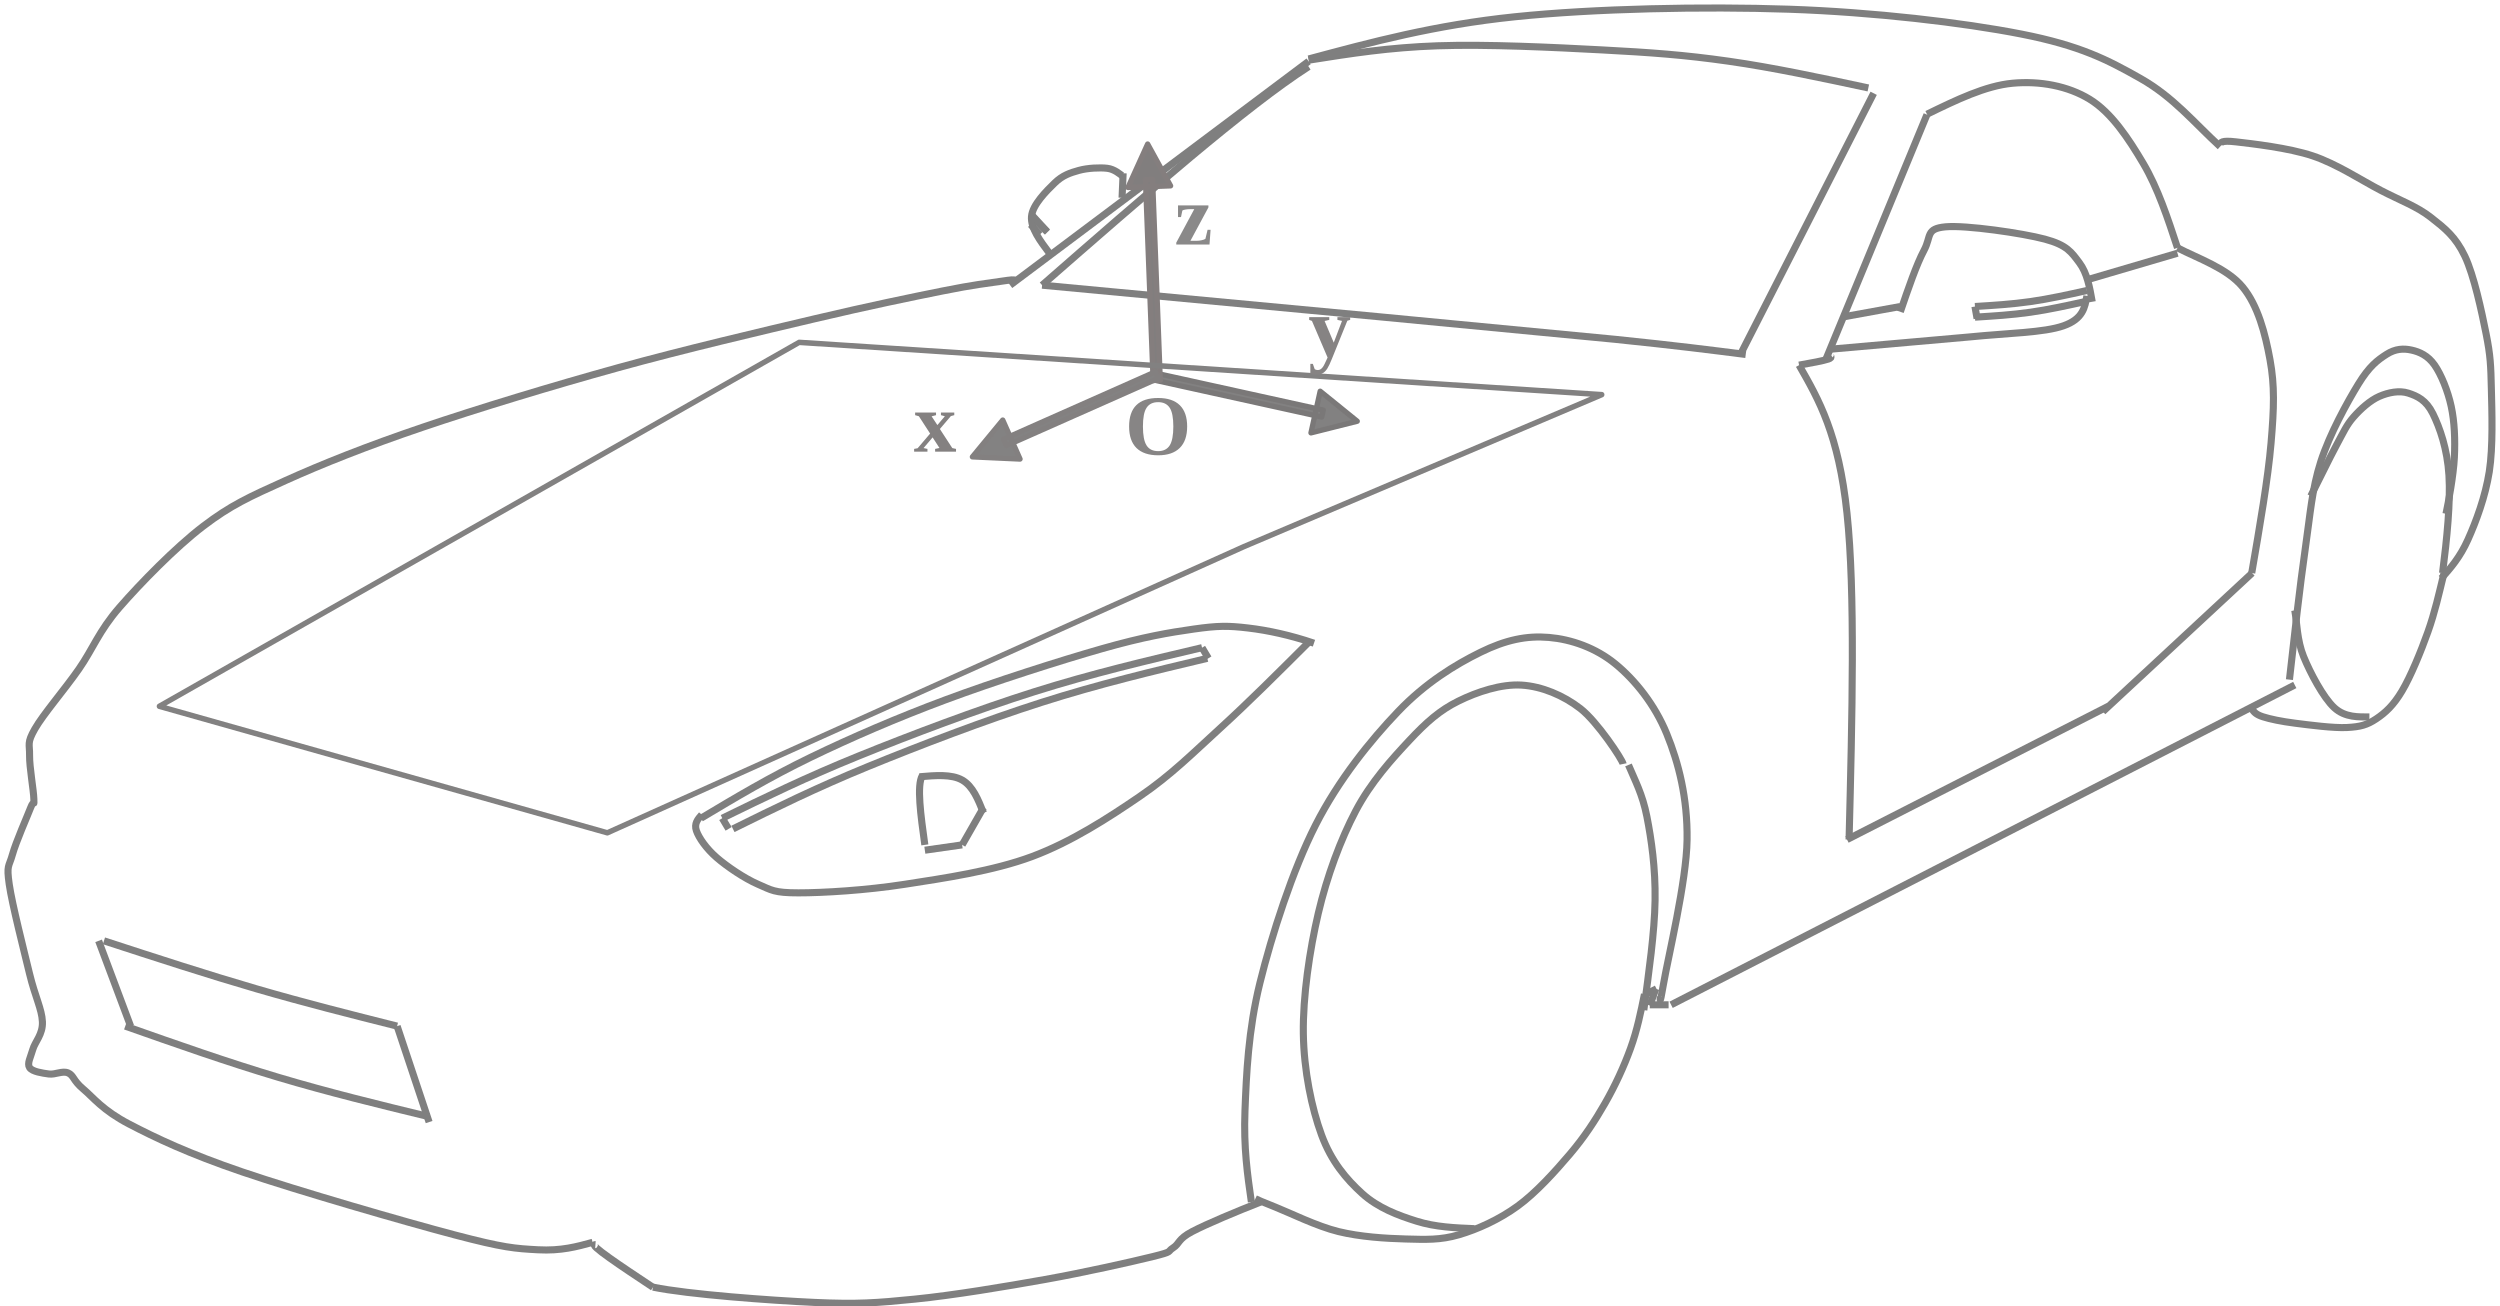
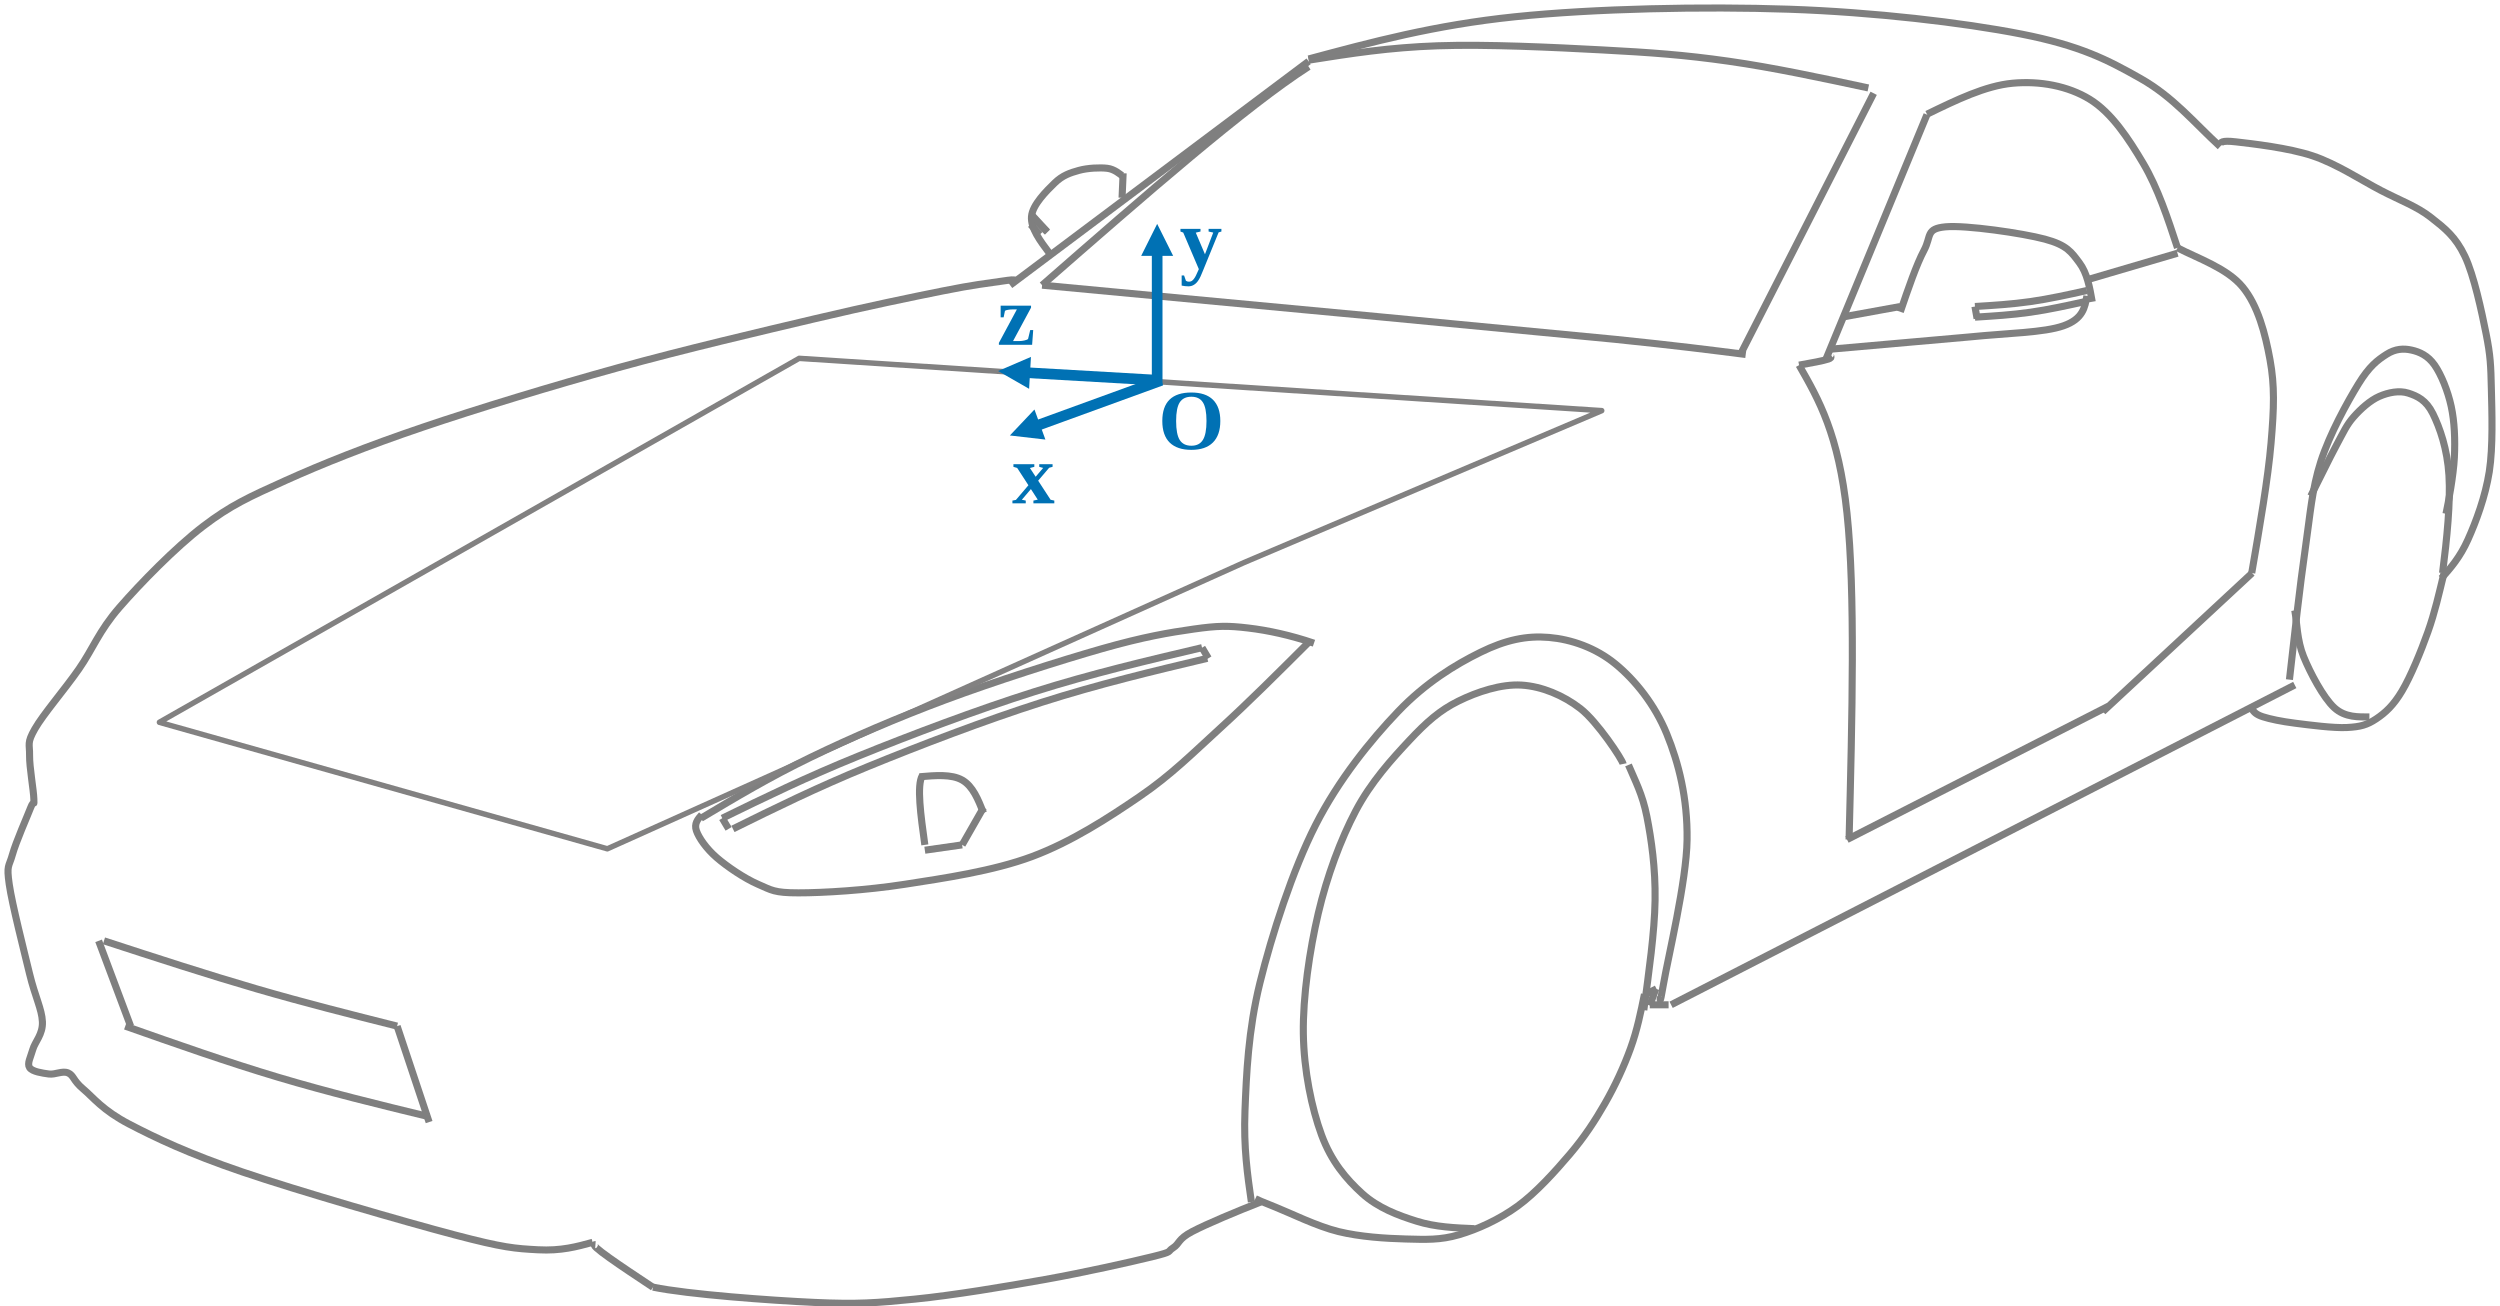
<svg xmlns="http://www.w3.org/2000/svg" width="100%" height="100%" viewBox="0 0 469 245" version="1.1" xml:space="preserve" style="fill-rule:evenodd;clip-rule:evenodd;stroke-miterlimit:8;">
  <g transform="matrix(1,0,0,1,-540,-350)">
    <path d="M651.178,583.061C648.216,583.877 645.253,584.693 640.936,584.46C636.618,584.227 634.51,584.093 625.272,581.662C616.035,579.23 595.685,573.334 585.511,569.87C575.336,566.405 569.211,563.474 564.224,560.876C559.237,558.277 557.497,555.879 555.589,554.28C553.681,552.681 553.849,551.749 552.778,551.282C551.706,550.816 550.368,551.649 549.163,551.482C547.958,551.316 546.05,551.049 545.548,550.283C545.046,549.517 545.749,548.318 546.151,546.885C546.552,545.453 548.058,544.054 547.958,541.689C547.858,539.324 546.586,536.992 545.548,532.695C544.511,528.398 542.268,519.637 541.733,515.906C541.197,512.175 541.666,512.708 542.335,510.31C543.004,507.912 545.08,503.248 545.749,501.516C546.418,499.784 546.385,501.549 546.351,499.917C546.318,498.285 545.515,493.921 545.548,491.723C545.582,489.524 545.013,489.424 546.552,486.726C548.092,484.028 552.142,479.331 554.786,475.534C557.43,471.736 558.534,468.405 562.417,463.942C566.299,459.478 572.893,452.716 578.08,448.752C583.268,444.788 586.682,443.256 593.543,440.158C600.404,437.06 608.839,433.695 619.248,430.165C629.657,426.634 643.714,422.37 655.997,418.972C668.28,415.574 682.806,412.177 692.947,409.778C703.089,407.38 711.054,405.748 716.845,404.582C722.635,403.416 725.413,403.116 727.689,402.783C729.965,402.45 730.065,402.45 730.5,402.583" style="fill:none;stroke:rgb(127,127,127);stroke-width:1.33px;" />
    <path d="M776.5,575.5C772.126,577.206 766.416,579.594 763.678,581.027C760.939,582.46 761.307,583.313 760.071,584.097C758.836,584.882 760.272,584.745 756.265,585.735C752.258,586.724 743.476,588.703 736.029,590.033C728.583,591.364 718.799,593.001 711.586,593.718C704.374,594.434 700.934,594.707 692.753,594.332C684.572,593.957 669.078,592.831 662.5,591.466" style="fill:none;stroke:rgb(127,127,127);stroke-width:1.33px;" />
    <path d="M662.5,591.5C656.401,587.448 650.303,583.397 651.703,583.502" style="fill:none;stroke:rgb(127,127,127);stroke-width:1.33px;" />
    <path d="M848.5,536.5C847.817,539.864 847.133,543.228 845.9,546.641C844.667,550.055 843,553.667 841.1,556.981C839.2,560.295 837.233,563.311 834.5,566.526C831.767,569.74 828.167,573.751 824.7,576.269C821.233,578.788 817.2,580.611 813.7,581.638C810.2,582.666 807.467,582.533 803.7,582.434C799.933,582.334 795.167,582.036 791.1,581.042C787.033,580.047 781.9,577.495 779.3,576.468C776.7,575.441 776.1,575.159 775.5,574.877" style="fill:none;stroke:rgb(127,127,127);stroke-width:1.33px;" />
    <path d="M853.5,538.5L970.5,478.5" style="fill:none;stroke:rgb(127,127,127);stroke-width:1.33px;" />
    <g transform="matrix(1,0,0,-1,848.5,536.64)">
      <path d="M0,0L2.26,1.14" style="fill:none;stroke:rgb(127,127,127);stroke-width:1.33px;" />
    </g>
    <g transform="matrix(-1,-8.74228e-08,-8.74228e-08,1,853.03,538.5)">
      <path d="M0,0L3.53,0" style="fill:none;stroke:rgb(127,127,127);stroke-width:1.33px;" />
    </g>
    <g transform="matrix(1,0,0,-1,849.5,538.64)">
      <path d="M0,0L1.13,3.14" style="fill:none;stroke:rgb(127,127,127);stroke-width:1.33px;" />
    </g>
    <path d="M998.5,457.5C997.556,461.374 996.781,464.879 995.466,468.569C994.152,472.259 992.23,476.921 990.612,479.638C988.994,482.355 987.478,483.73 985.758,484.871C984.039,486.011 982.826,486.347 980.298,486.481C977.77,486.615 973.219,486.011 970.59,485.676C967.961,485.34 965.871,484.904 964.523,484.468C963.174,484.032 962.837,483.546 962.5,483.06" style="fill:none;stroke:rgb(127,127,127);stroke-width:1.33px;" />
    <path d="M998.006,458.5C999.752,456.529 1001.5,454.557 1002.99,451.221C1004.49,447.885 1006.25,443.201 1006.99,438.483C1007.72,433.766 1007.48,427.228 1007.38,422.915C1007.28,418.602 1007.22,416.748 1006.39,412.603C1005.56,408.459 1004.13,401.685 1002.4,398.046C1000.67,394.407 998.638,392.823 996.01,390.767C993.383,388.712 990.323,387.633 986.632,385.712C982.94,383.792 978.384,380.759 973.861,379.242C969.338,377.726 962.387,376.951 959.493,376.614C956.6,376.277 956.55,376.749 956.5,377.221" style="fill:none;stroke:rgb(127,127,127);stroke-width:1.33px;" />
    <path d="M736.869,397.5C735.108,395.157 733.346,392.814 733.511,390.618C733.675,388.423 736.375,385.769 737.857,384.327C739.338,382.885 740.754,382.426 742.401,381.967C744.047,381.509 746.384,381.41 747.734,381.574C749.084,381.738 750.105,382.688 750.5,382.95" style="fill:none;stroke:rgb(127,127,127);stroke-width:1.33px;" />
    <path d="M816.61,580.5C812.948,580.35 809.286,580.2 805.774,579.1C802.263,578.001 798.518,576.601 795.541,573.902C792.565,571.202 789.756,567.903 787.917,562.904C786.077,557.905 784.606,550.84 784.506,543.909C784.405,536.977 785.676,528.279 787.315,521.314C788.953,514.349 791.495,507.517 794.337,502.118C797.18,496.72 801.16,492.354 804.37,488.922C807.58,485.489 810.088,483.256 813.6,481.523C817.111,479.79 821.626,478.291 825.438,478.524C829.251,478.757 833.297,480.457 836.474,482.923C839.651,485.389 844.316,492.437 844.5,493.321" style="fill:none;stroke:rgb(127,127,127);stroke-width:1.33px;" />
    <path d="M848.38,539.5C849.324,532.304 850.396,524.974 850.492,518.921C850.588,512.868 849.788,507.421 848.956,503.184C848.124,498.947 846.716,496.409 845.5,493.5" style="fill:none;stroke:rgb(127,127,127);stroke-width:1.33px;" />
    <path d="M774.761,575.5C774.025,570.383 773.289,565.266 773.556,558.41C773.824,551.554 774.159,543.307 776.368,534.365C778.577,525.423 782.493,513.235 786.811,504.756C791.128,496.277 797.119,488.891 802.274,483.493C807.428,478.094 813.018,474.683 817.737,472.365C822.456,470.046 826.372,469.218 830.59,469.582C834.807,469.947 839.359,471.537 843.041,474.55C846.722,477.564 850.438,482.168 852.68,487.666C854.923,493.164 856.596,499.722 856.496,507.538C856.396,515.354 852.915,529.662 852.078,534.564C851.241,539.466 851.475,536.948 851.475,536.948" style="fill:none;stroke:rgb(127,127,127);stroke-width:1.33px;" />
    <path d="M984.5,484.5C982.544,484.484 979.971,484.66 977.912,482.769C975.853,480.878 973.382,476.199 972.147,473.154C970.912,470.109 970.912,466.744 970.5,464.5" style="fill:none;stroke:rgb(127,127,127);stroke-width:1.33px;" />
    <path d="M969.5,477.5C970.479,468.742 971.458,459.984 972.437,453.17C973.416,446.356 973.71,441.802 975.374,436.617C977.038,431.432 980.367,425.416 982.423,422.059C984.479,418.702 986.045,417.539 987.709,416.475C989.373,415.411 990.907,415.345 992.408,415.677C993.909,416.01 995.476,416.708 996.716,418.469C997.956,420.231 999.228,423.355 999.848,426.247C1000.47,429.139 1000.6,432.463 1000.44,435.82C1000.27,439.177 999.343,444.179 998.869,446.389" style="fill:none;stroke:rgb(127,127,127);stroke-width:1.33px;" />
    <path d="M998.221,457.5C999.058,450.96 999.728,444.183 999.427,439.201C999.125,434.22 997.685,430.188 996.412,427.612C995.139,425.037 993.464,424.291 991.789,423.749C990.115,423.207 988.071,423.614 986.363,424.359C984.655,425.105 982.879,426.697 981.539,428.222C980.199,429.747 979.664,431.035 978.324,433.508C976.984,435.982 974.639,440.845 973.5,443.064" style="fill:none;stroke:rgb(127,127,127);stroke-width:1.33px;" />
    <path d="M886.5,507.5L935.5,482.5" style="fill:none;stroke:rgb(127,127,127);stroke-width:1.33px;" />
    <path d="M934.5,483.5L962.5,457.5" style="fill:none;stroke:rgb(127,127,127);stroke-width:1.33px;" />
    <path d="M962.423,457.5C963.949,448.654 965.475,439.807 966.047,433.14C966.619,426.472 966.746,422.379 965.856,417.494C964.966,412.608 963.599,407.327 960.707,403.828C957.814,400.329 952.362,398.497 948.5,396.5" style="fill:none;stroke:rgb(127,127,127);stroke-width:1.33px;" />
    <path d="M948.5,396.5C946.659,390.901 944.818,385.302 942.073,380.656C939.328,376.01 936.114,371.129 932.03,368.622C927.946,366.115 922.657,365.146 917.568,365.614C912.48,366.082 906.99,368.756 901.5,371.43" style="fill:none;stroke:rgb(127,127,127);stroke-width:1.33px;" />
    <path d="M882.5,417.5L901.5,371.5" style="fill:none;stroke:rgb(127,127,127);stroke-width:1.33px;" />
    <path d="M883.5,415.5L909.5,413.208C916.767,412.479 923.433,412.41 927.1,411.125C930.767,409.84 931.133,407.67 931.5,405.5" style="fill:none;stroke:rgb(127,127,127);stroke-width:1.33px;" />
    <path d="M896.5,408.5C898.017,404.058 899.534,399.616 900.95,396.958C902.365,394.299 901.219,392.9 904.994,392.551C908.77,392.201 919.421,393.74 923.601,394.859C927.781,395.978 928.59,397.307 930.073,399.266C931.556,401.225 932.028,403.918 932.5,406.611" style="fill:none;stroke:rgb(127,127,127);stroke-width:1.33px;" />
    <path d="M931.5,402.5L948.5,397.5" style="fill:none;stroke:rgb(127,127,127);stroke-width:1.33px;" />
    <path d="M735.5,403.5C754.7,386.717 773.9,369.933 785.5,362.5" style="fill:none;stroke:rgb(127,127,127);stroke-width:1.33px;" />
    <path d="M785.5,361.291C793.517,360.021 800.533,358.911 809.7,358.59C818.867,358.268 831.4,358.879 840.5,359.361C849.6,359.844 855.967,360.294 864.3,361.484C872.633,362.673 881.567,364.587 890.5,366.5" style="fill:none;stroke:rgb(127,127,127);stroke-width:1.33px;" />
    <path d="M866.5,416.5L891.5,367.5" style="fill:none;stroke:rgb(127,127,127);stroke-width:1.33px;" />
    <path d="M729.5,403.5L785.5,361.5" style="fill:none;stroke:rgb(127,127,127);stroke-width:1.33px;" />
    <path d="M956.5,377.5C951.634,373.052 947.764,368.233 941.552,364.715C935.341,361.198 930.226,358.56 919.231,356.395C908.236,354.23 891.428,352.269 875.584,351.727C859.74,351.186 839.178,351.592 824.164,353.148C809.15,354.704 797.325,357.883 785.5,361.062" style="fill:none;stroke:rgb(127,127,127);stroke-width:1.33px;" />
    <g transform="matrix(-1,-8.74228e-08,-8.74228e-08,1,750.7,382.5)">
      <path d="M0,0L0.2,4.6" style="fill:none;stroke:rgb(127,127,127);stroke-width:1.33px;" />
    </g>
    <path d="M910.5,407.5C913.95,407.288 917.4,407.077 920.9,406.577C924.4,406.077 927.95,405.289 931.5,404.5" style="fill:none;stroke:rgb(127,127,127);stroke-width:1.33px;" />
    <path d="M910.5,409.5C913.95,409.288 917.4,409.077 920.9,408.577C924.4,408.077 927.95,407.289 931.5,406.5" style="fill:none;stroke:rgb(127,127,127);stroke-width:1.33px;" />
    <path d="M736.436,393.455L733.563,390.335" style="fill:none;stroke:rgb(127,127,127);stroke-width:1.33px;" />
    <path d="M733.5,390.5L736.5,393.554" style="fill:none;stroke:rgb(127,127,127);stroke-width:1.33px;" />
    <path d="M671.5,503.5C677.956,499.642 684.411,495.784 692.064,492.079C699.718,488.374 708.303,484.669 717.42,481.27C726.538,477.871 739.016,473.894 746.769,471.685C754.522,469.475 759.38,468.659 763.939,468.014C768.498,467.368 770.362,467.368 774.122,467.81C777.882,468.251 782.108,469.169 786.5,470.665" style="fill:none;stroke:rgb(127,127,127);stroke-width:1.33px;" />
    <path d="M785.5,470.5C779.867,476.124 774.234,481.748 768.95,486.568C763.666,491.389 759.678,495.406 753.796,499.423C747.913,503.44 741.001,507.926 733.656,510.671C726.312,513.416 717.04,514.755 709.728,515.893C702.417,517.031 694.375,517.5 689.788,517.5C685.202,517.5 684.77,516.998 682.211,515.893C679.652,514.789 676.362,512.546 674.435,510.872C672.507,509.198 671.111,507.19 670.646,505.85C670.181,504.511 670.912,503.674 671.643,502.838" style="fill:none;stroke:rgb(127,127,127);stroke-width:1.33px;" />
    <path d="M886.887,507.5C887.474,484.31 888.061,461.121 886.496,446.287C884.932,431.454 881.216,424.977 877.5,418.5" style="fill:none;stroke:rgb(127,127,127);stroke-width:1.33px;" />
    <path d="M877.5,418.5C879.761,418.095 882.023,417.691 883.009,417.357C883.995,417.024 883.145,416.691 883.417,416.5" style="fill:none;stroke:rgb(127,127,127);stroke-width:1.33px;" />
    <path d="M885.5,409.5L896.5,407.5" style="fill:none;stroke:rgb(127,127,127);stroke-width:1.33px;" />
    <path d="M735.5,403.5L798.386,409.391L842.989,413.656C854.508,414.841 861.004,415.671 867.5,416.5" style="fill:none;stroke:rgb(127,127,127);stroke-width:1.33px;" />
    <path d="M910.5,407.5L910.9,409.755" style="fill:none;stroke:rgb(127,127,127);stroke-width:1.33px;" />
    <path d="M735.074,393.99L733.351,392.118" style="fill:none;stroke:rgb(127,127,127);stroke-width:1.33px;" />
    <path d="M677.5,505.5C685.315,501.643 693.13,497.785 702.786,493.827C712.443,489.869 724.821,485.139 735.44,481.752C746.059,478.364 756.279,475.932 766.5,473.5" style="fill:none;stroke:rgb(127,127,127);stroke-width:1.33px;" />
    <path d="M675.5,503.5C683.403,499.643 691.305,495.785 701.071,491.827C710.836,487.869 723.352,483.139 734.091,479.752C744.829,476.364 755.164,473.932 765.5,471.5" style="fill:none;stroke:rgb(127,127,127);stroke-width:1.33px;" />
    <path d="M766.688,473.491L765.5,471.5" style="fill:none;stroke:rgb(127,127,127);stroke-width:1.33px;" />
    <path d="M676.688,505.491L675.5,503.5" style="fill:none;stroke:rgb(127,127,127);stroke-width:1.33px;" />
    <path d="M713.5,508.5C712.728,502.922 711.956,497.343 713.025,495.5" style="fill:none;stroke:rgb(127,127,127);stroke-width:1.33px;" />
    <path d="M713.5,509.5L720.5,508.5" style="fill:none;stroke:rgb(127,127,127);stroke-width:1.33px;" />
    <path d="M720.5,508.5L724.5,501.5" style="fill:none;stroke:rgb(127,127,127);stroke-width:1.33px;" />
    <path d="M724.5,502.5C723.5,499.984 722.5,497.467 720.5,496.337C718.5,495.207 715.5,495.464 712.5,495.721" style="fill:none;stroke:rgb(127,127,127);stroke-width:1.33px;" />
    <path d="M620.5,560.5L614.5,542.5" style="fill:none;stroke:rgb(127,127,127);stroke-width:1.33px;" />
    <path d="M564.5,542.5L558.5,526.5" style="fill:none;stroke:rgb(127,127,127);stroke-width:1.33px;" />
    <path d="M559.5,526.5C569.217,529.667 578.933,532.833 588.1,535.5C597.267,538.167 605.883,540.333 614.5,542.5" style="fill:none;stroke:rgb(127,127,127);stroke-width:1.33px;" />
    <path d="M563.5,542.5C573.1,545.883 582.701,549.267 592.201,552.1C601.701,554.933 611.1,557.217 620.5,559.5" style="fill:none;stroke:rgb(127,127,127);stroke-width:1.33px;" />
-     <g transform="matrix(1,0,0,1,-48.2843,-105.728)">
-       <path d="M805.644,525.849L836.534,532.663L836.246,533.965L805.356,527.151L805.644,525.849ZM835.95,529.121L842.9,534.75L834.226,536.933L835.95,529.121Z" style="fill:rgb(130,129,129);fill-rule:nonzero;stroke:rgb(122,120,120);stroke-width:1px;stroke-linejoin:round;stroke-miterlimit:2;" />
-     </g>
-     <g transform="matrix(1,0,0,1,-48.2014,-105.479)">
-       <path d="M804.534,526.859L803.089,489.187L804.422,489.136L805.866,526.808L804.534,526.859ZM799.81,490.647L803.5,482.5L807.804,490.341L799.81,490.647Z" style="fill:rgb(129,126,126);fill-rule:nonzero;stroke:rgb(132,126,126);stroke-width:1px;stroke-linejoin:round;stroke-miterlimit:2;" />
-     </g>
-     <g transform="matrix(-1,-8.74228e-08,-8.74228e-08,1,757.023,420.357)">
-       <path d="M0.27,-0.609L28.776,12.037L28.236,13.256L-0.27,0.609L0.27,-0.609ZM28.909,8.449L34.6,15.35L25.665,15.762L28.909,8.449Z" style="fill:rgb(131,130,130);fill-rule:nonzero;stroke:rgb(131,128,128);stroke-width:1px;stroke-linejoin:round;stroke-miterlimit:2;" />
-     </g>
-     <g transform="matrix(1.21437,0,0,1.28696,514.972,314.234)">
+     <g transform="matrix(1.21437,0,0,1.28696,514.972,317.234)">
      <path d="M114.432,149.191L45.217,130.748L144.065,77.697L268.07,85.319L212.793,107.464L114.432,149.191Z" style="fill:none;stroke:rgb(130,129,129);stroke-width:0.8px;stroke-linecap:round;stroke-linejoin:round;stroke-miterlimit:1.5;" />
    </g>
-     <g transform="matrix(1,0,0,1,760.355,395.878)">
-       <text x="0px" y="0px" style="font-family:'TimesNewRomanPS-BoldMT', 'Times New Roman', serif;font-weight:700;font-size:16px;fill:rgb(138,137,137);">z</text>
-     </g>
-     <g transform="matrix(1,0,0,1,751.039,435.257)">
-       <text x="0px" y="0px" style="font-family:'TimesNewRomanPS-BoldMT', 'Times New Roman', serif;font-weight:700;font-size:16px;fill:rgb(135,133,133);">O</text>
-     </g>
-     <g transform="matrix(1,0,0,1,711.428,434.729)">
-       <text x="0px" y="0px" style="font-family:'TimesNewRomanPS-BoldMT', 'Times New Roman', serif;font-weight:700;font-size:16px;fill:rgb(132,129,129);">x</text>
-     </g>
-     <g transform="matrix(1,0,0,1,785.447,416.842)">
-       <text x="0px" y="0px" style="font-family:'TimesNewRomanPS-BoldMT', 'Times New Roman', serif;font-weight:700;font-size:16px;fill:rgb(134,131,131);">y</text>
+     <g id="Coordinate-system" transform="matrix(1,0,0,1,-73.8008,72.3893)">
+       <g id="double-arrow-blue" transform="matrix(3.08127e-17,-0.0509996,1,-4.58879e-17,354.005,370.548)">
+         <g transform="matrix(-8.9977e-16,1,-19.608,6.04175e-16,1822.32,259.795)">
+           <path d="M214.085,48.001L217.085,42.001L220.085,48.001L214.085,48.001Z" style="fill:rgb(0,113,180);" />
+           <path d="M217.085,72.23L217.085,46.801" style="fill:none;stroke:rgb(0,113,180);stroke-width:2px;stroke-linejoin:round;stroke-miterlimit:1.5;" />
+         </g>
+       </g>
+       <g id="double-arrow-blue1" transform="matrix(-0.0479239,0.0174429,-0.34202,-0.939693,1014.22,790.005)">
+         <g transform="matrix(-18.4255,-0.34202,6.70633,-0.939693,3941.59,618.444)">
+           <path d="M196.114,82.462L189.45,81.695L194.062,76.824L196.114,82.462Z" style="fill:rgb(0,113,180);" />
+           <path d="M217.855,71.356C217.855,71.356 201.973,77.137 193.96,80.053" style="fill:none;stroke:rgb(0,113,180);stroke-width:2px;stroke-linejoin:round;stroke-miterlimit:1.5;" />
+         </g>
+       </g>
+       <g id="double-arrow-blue2" transform="matrix(-0.0509981,0.000392164,-0.00768956,-0.99997,855.136,825.634)">
+         <g transform="matrix(-19.6074,-0.00768956,0.150777,-0.99997,4649.32,549.863)">
+           <path d="M193.061,72.944L187.244,69.604L193.406,66.954L193.061,72.944Z" style="fill:rgb(0,113,180);" />
+           <path d="M216.961,71.316C216.961,71.316 200.441,70.364 192.036,69.88" style="fill:none;stroke:rgb(0,113,180);stroke-width:2px;stroke-linejoin:round;stroke-miterlimit:1.5;" />
+         </g>
+       </g>
+       <g transform="matrix(1,0,0,1,803.669,372.034)">
+         <g transform="matrix(16,0,0,16,8,0)">
+                 </g>
+         <text x="0px" y="0px" style="font-family:'TimesNewRomanPS-BoldMT', 'Times New Roman';font-weight:700;font-size:16px;fill:rgb(0,113,180);">x</text>
+       </g>
+       <g transform="matrix(1.11514,0,0,1.11514,835.096,327.877)">
+         <g transform="matrix(14.348,0,0,14.348,7.17399,0)">
+                 </g>
+         <text x="0px" y="0px" style="font-family:'TimesNewRomanPS-BoldMT', 'Times New Roman';font-weight:700;font-size:14.348px;fill:rgb(0,113,180);">y</text>
+       </g>
+       <g transform="matrix(1,0,0,1,800.88,342.297)">
+         <g transform="matrix(16,0,0,16,7.10156,0)">
+                 </g>
+         <text x="0px" y="0px" style="font-family:'TimesNewRomanPS-BoldMT', 'Times New Roman';font-weight:700;font-size:16px;fill:rgb(0,113,180);">z</text>
+       </g>
+       <g transform="matrix(1.12889,0,0,1.12889,831.073,361.846)">
+         <text x="0px" y="0px" style="font-family:'TimesNewRomanPS-BoldMT', 'Times New Roman';font-weight:700;font-size:14.173px;fill:rgb(0,113,180);">O</text>
+       </g>
    </g>
  </g>
</svg>
